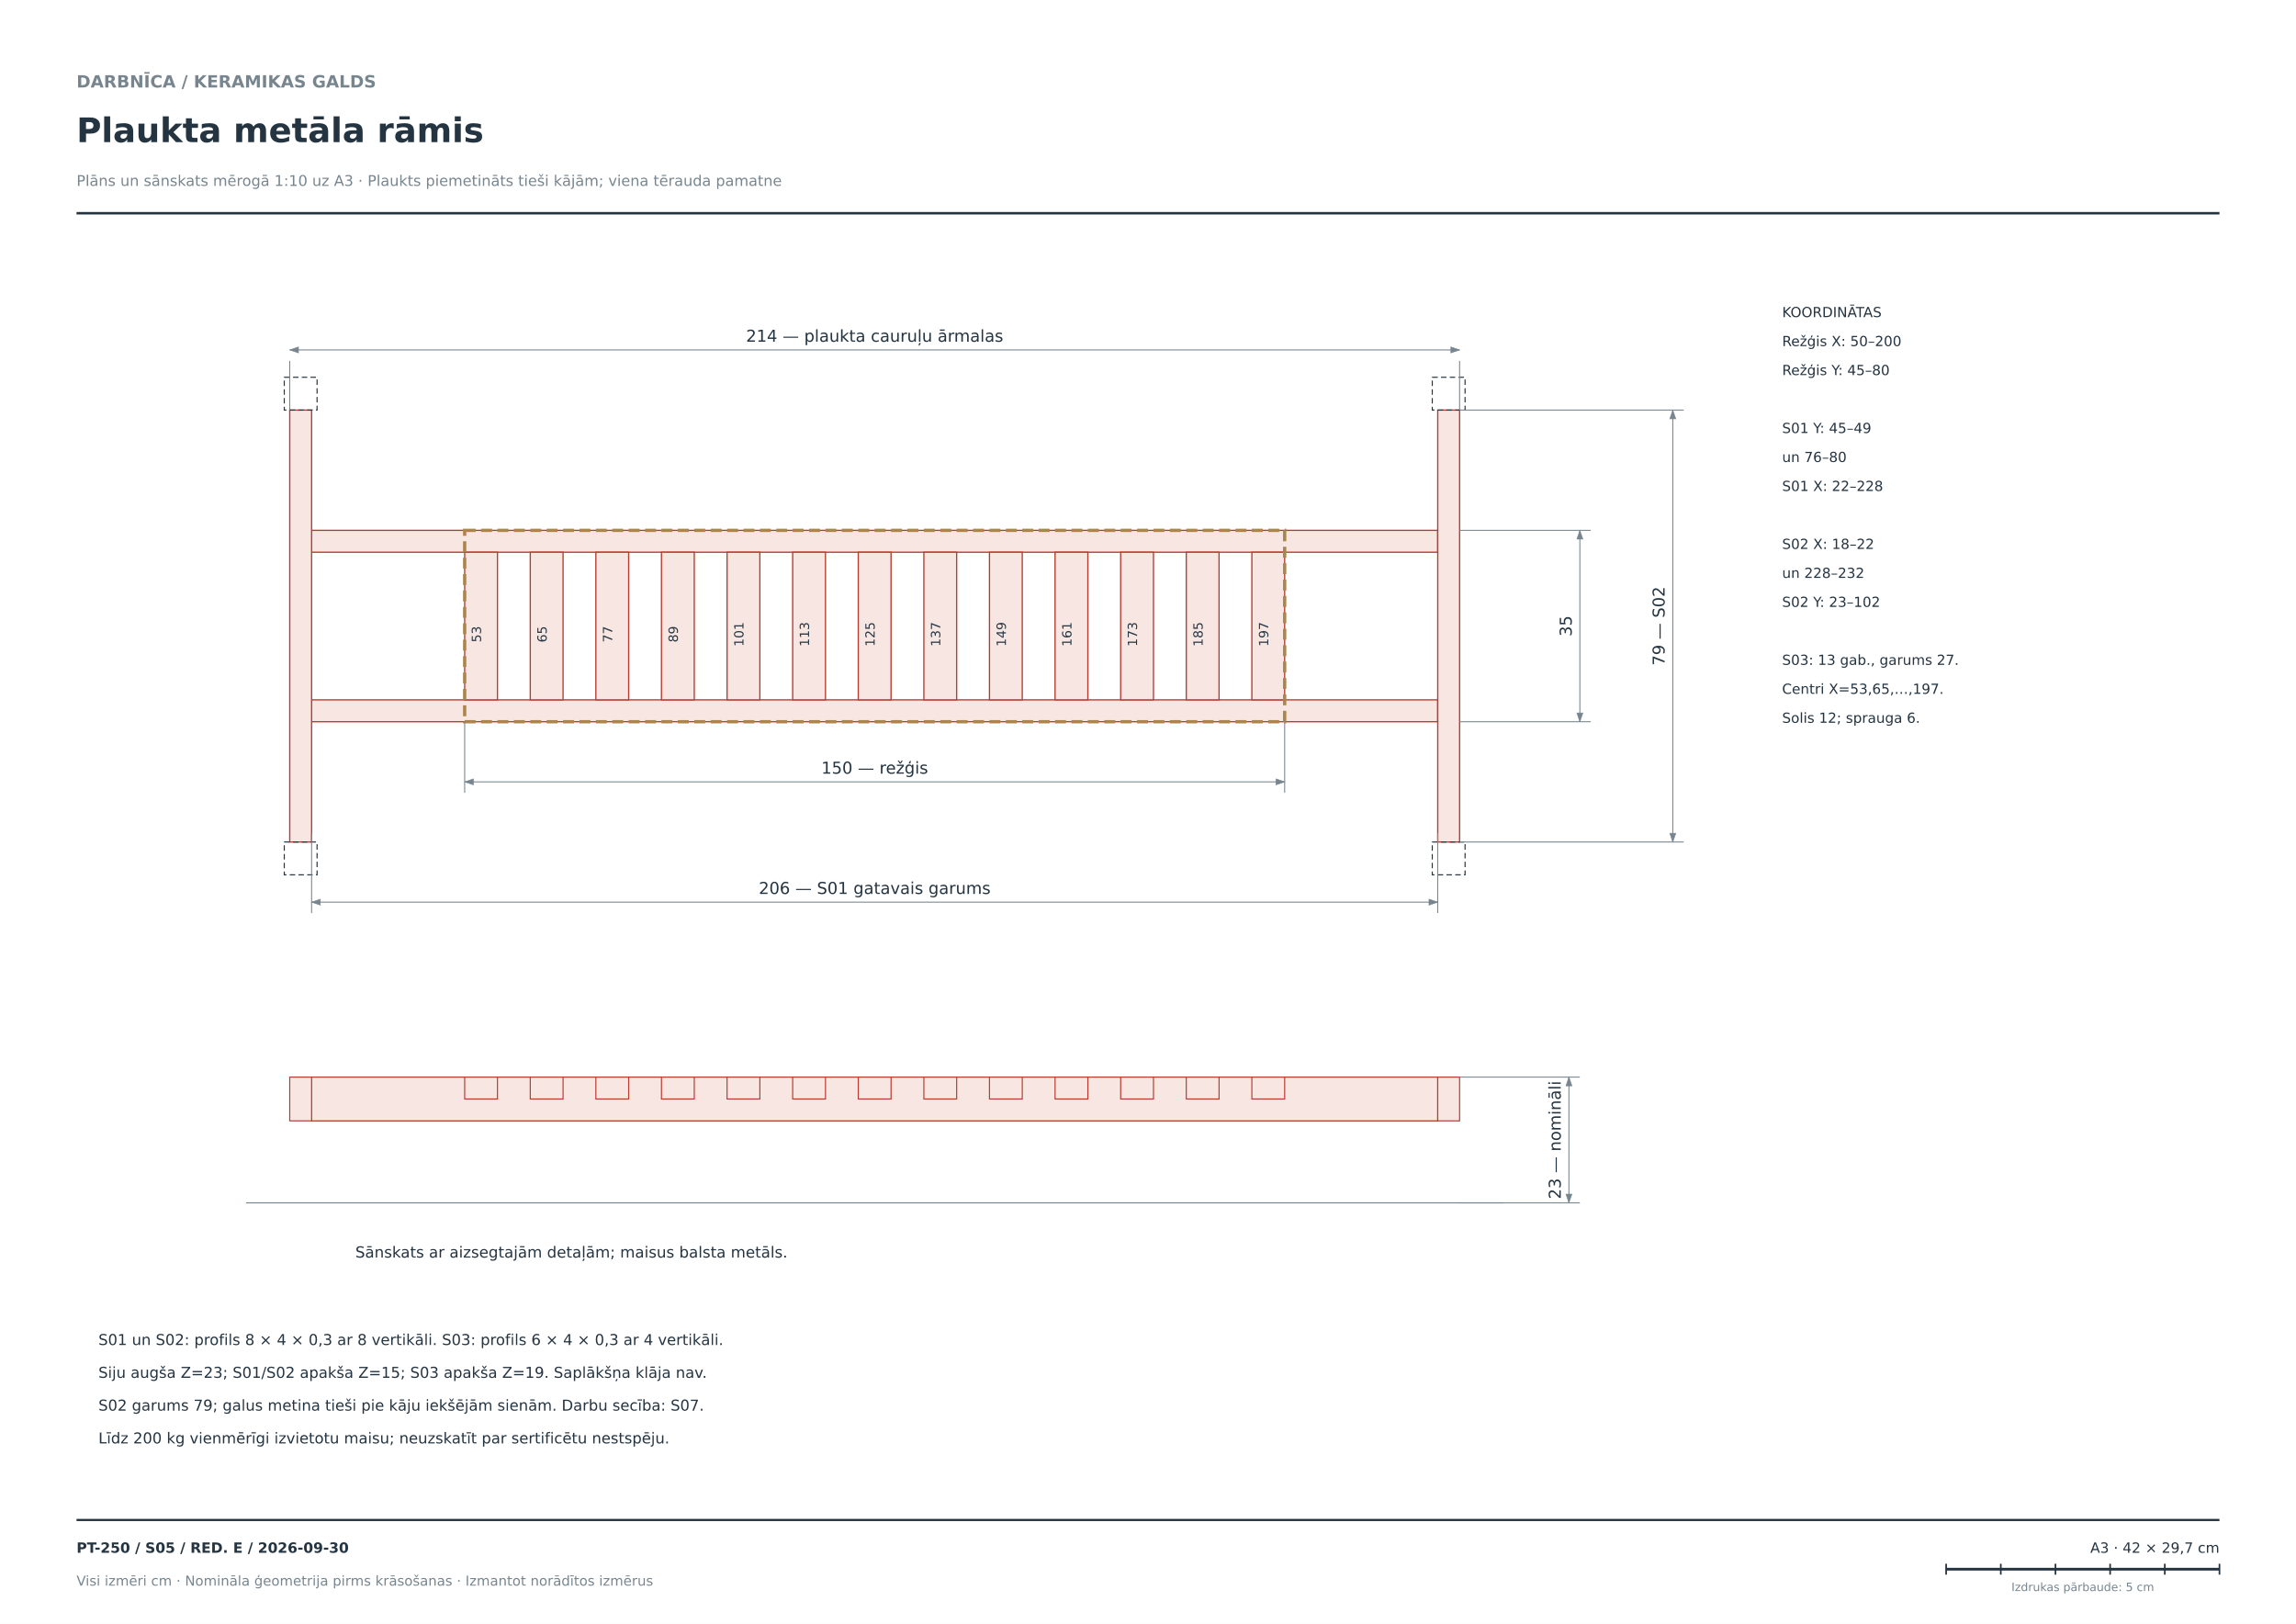
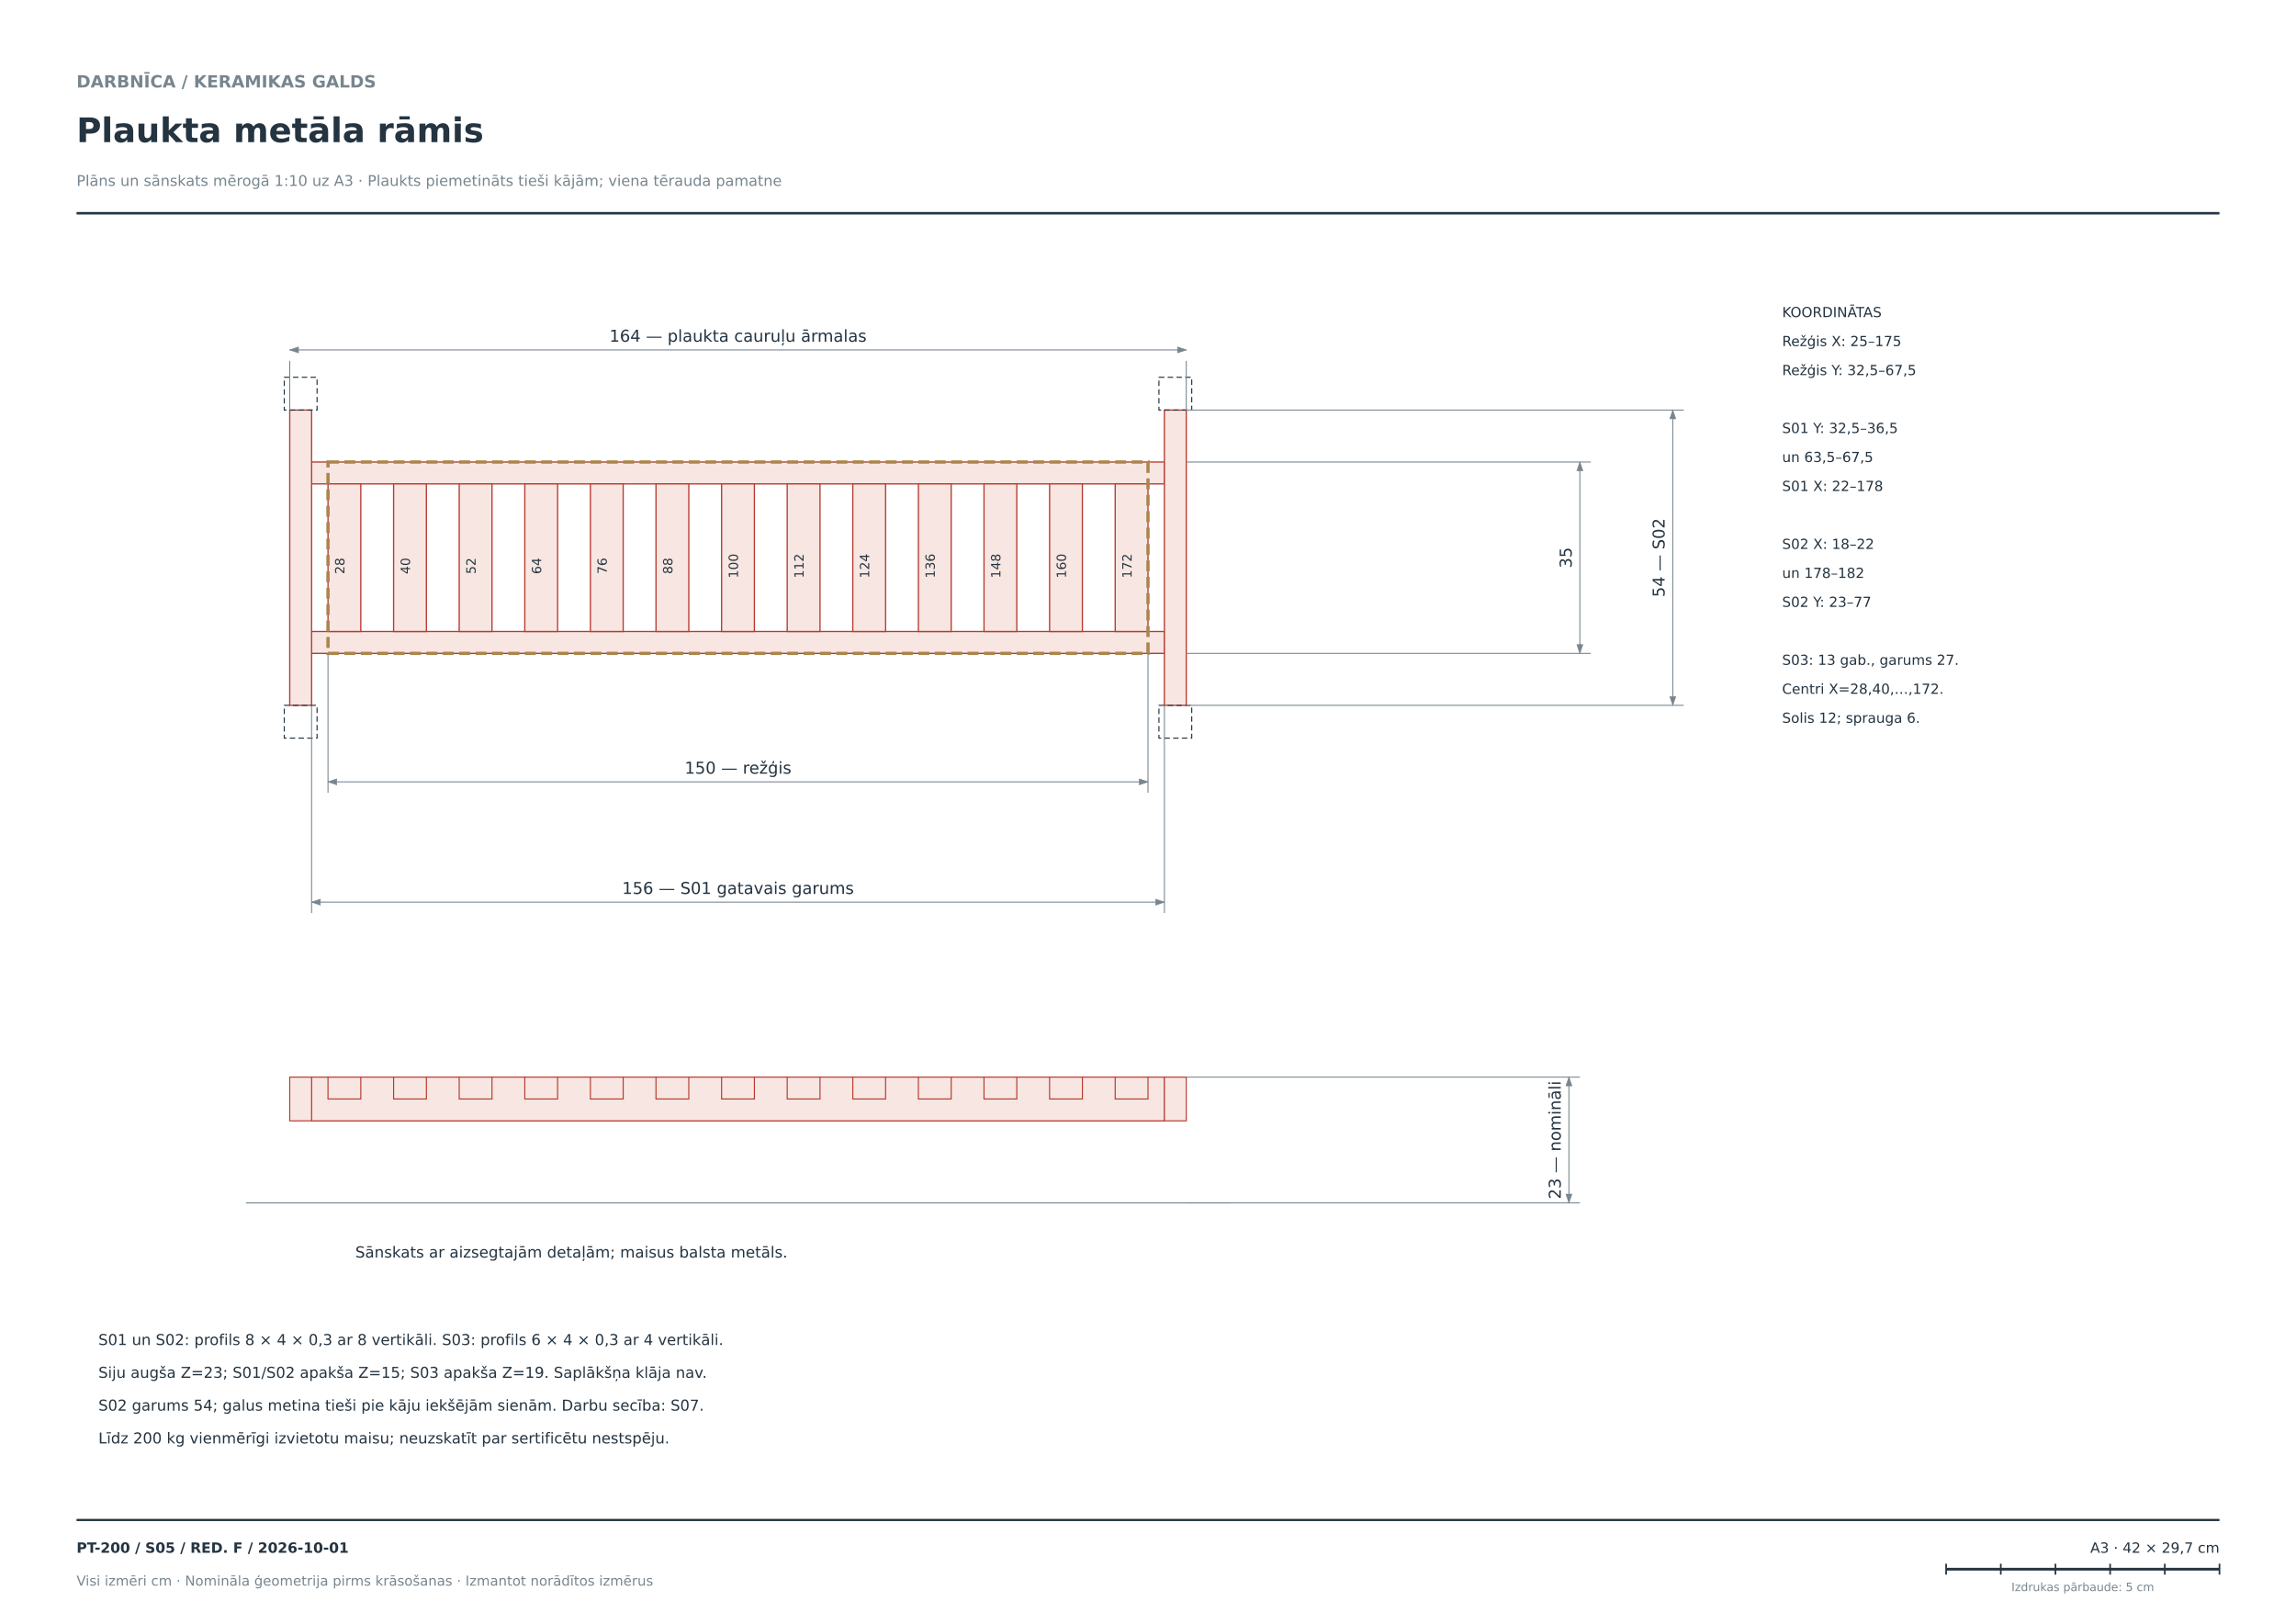
<svg xmlns="http://www.w3.org/2000/svg" width="42cm" height="29.7cm" viewBox="0 0 420 297">
  <rect width="420" height="297" fill="white" />
  <text x="14" y="16" font-family="DejaVu Sans" font-size="3.1" fill="#77858e" text-anchor="start" font-weight="bold">DARBNĪCA / KERAMIKAS GALDS</text>
  <text x="14" y="26" font-family="DejaVu Sans" font-size="6.2" fill="#243441" text-anchor="start" font-weight="bold">Plaukta metāla rāmis</text>
  <text x="14" y="34" font-family="DejaVu Sans" font-size="2.7" fill="#77858e" text-anchor="start">Plāns un sānskats mērogā 1:10 uz A3 · Plaukts piemetināts tieši kājām; viena tērauda pamatne</text>
  <line x1="14" y1="39" x2="406" y2="39" stroke="#243441" stroke-width="0.45" />
  <line x1="14" y1="278" x2="406" y2="278" stroke="#243441" stroke-width="0.4" />
-   <text x="14" y="284" font-family="DejaVu Sans" font-size="2.6" fill="#243441" text-anchor="start" font-weight="bold">PT-250  /  S05  /  RED. E  /  2026-09-30</text>
+   <text x="14" y="284" font-family="DejaVu Sans" font-size="2.6" fill="#243441" text-anchor="start" font-weight="bold">PT-200  /  S05  /  RED. F  /  2026-10-01</text>
  <text x="14" y="290" font-family="DejaVu Sans" font-size="2.5" fill="#77858e" text-anchor="start">Visi izmēri cm · Nomināla ģeometrija pirms krāsošanas · Izmantot norādītos izmērus</text>
  <text x="406" y="284" font-family="DejaVu Sans" font-size="2.6" fill="#243441" text-anchor="end">A3 · 42 × 29,7 cm</text>
  <line x1="356" y1="287" x2="406" y2="287" stroke="#243441" stroke-width="0.5" />
  <line x1="356" y1="286" x2="356" y2="288" stroke="#243441" stroke-width="0.3" />
  <line x1="366" y1="286" x2="366" y2="288" stroke="#243441" stroke-width="0.3" />
  <line x1="376" y1="286" x2="376" y2="288" stroke="#243441" stroke-width="0.3" />
  <line x1="386" y1="286" x2="386" y2="288" stroke="#243441" stroke-width="0.3" />
  <line x1="396" y1="286" x2="396" y2="288" stroke="#243441" stroke-width="0.3" />
  <line x1="406" y1="286" x2="406" y2="288" stroke="#243441" stroke-width="0.3" />
  <text x="381" y="291" font-family="DejaVu Sans" font-size="2.1" fill="#77858e" text-anchor="middle">Izdrukas pārbaude: 5 cm</text>
-   <rect x="57" y="97" width="206" height="4" fill="#f7e6e1" stroke="#b83b31" stroke-width="0.23" rx="0" />
-   <rect x="57" y="128" width="206" height="4" fill="#f7e6e1" stroke="#b83b31" stroke-width="0.23" rx="0" />
-   <rect x="53" y="75" width="4" height="79" fill="#f7e6e1" stroke="#b83b31" stroke-width="0.23" rx="0" />
-   <rect x="263" y="75" width="4" height="79" fill="#f7e6e1" stroke="#b83b31" stroke-width="0.23" rx="0" />
-   <rect x="85" y="101" width="6" height="27" fill="#f7e6e1" stroke="#b83b31" stroke-width="0.23" rx="0" />
-   <rect x="97" y="101" width="6" height="27" fill="#f7e6e1" stroke="#b83b31" stroke-width="0.23" rx="0" />
-   <rect x="109" y="101" width="6" height="27" fill="#f7e6e1" stroke="#b83b31" stroke-width="0.23" rx="0" />
-   <rect x="121" y="101" width="6" height="27" fill="#f7e6e1" stroke="#b83b31" stroke-width="0.23" rx="0" />
-   <rect x="133" y="101" width="6" height="27" fill="#f7e6e1" stroke="#b83b31" stroke-width="0.23" rx="0" />
-   <rect x="145" y="101" width="6" height="27" fill="#f7e6e1" stroke="#b83b31" stroke-width="0.23" rx="0" />
-   <rect x="157" y="101" width="6" height="27" fill="#f7e6e1" stroke="#b83b31" stroke-width="0.23" rx="0" />
-   <rect x="169" y="101" width="6" height="27" fill="#f7e6e1" stroke="#b83b31" stroke-width="0.23" rx="0" />
-   <rect x="181" y="101" width="6" height="27" fill="#f7e6e1" stroke="#b83b31" stroke-width="0.23" rx="0" />
-   <rect x="193" y="101" width="6" height="27" fill="#f7e6e1" stroke="#b83b31" stroke-width="0.23" rx="0" />
-   <rect x="205" y="101" width="6" height="27" fill="#f7e6e1" stroke="#b83b31" stroke-width="0.23" rx="0" />
-   <rect x="217" y="101" width="6" height="27" fill="#f7e6e1" stroke="#b83b31" stroke-width="0.23" rx="0" />
-   <rect x="229" y="101" width="6" height="27" fill="#f7e6e1" stroke="#b83b31" stroke-width="0.23" rx="0" />
+   <rect x="57" y="84.5" width="156" height="4" fill="#f7e6e1" stroke="#b83b31" stroke-width="0.23" rx="0" />
+   <rect x="57" y="115.5" width="156" height="4" fill="#f7e6e1" stroke="#b83b31" stroke-width="0.23" rx="0" />
+   <rect x="53" y="75" width="4" height="54" fill="#f7e6e1" stroke="#b83b31" stroke-width="0.23" rx="0" />
+   <rect x="213" y="75" width="4" height="54" fill="#f7e6e1" stroke="#b83b31" stroke-width="0.23" rx="0" />
+   <rect x="60" y="88.5" width="6" height="27" fill="#f7e6e1" stroke="#b83b31" stroke-width="0.23" rx="0" />
+   <rect x="72" y="88.5" width="6" height="27" fill="#f7e6e1" stroke="#b83b31" stroke-width="0.23" rx="0" />
+   <rect x="84" y="88.5" width="6" height="27" fill="#f7e6e1" stroke="#b83b31" stroke-width="0.23" rx="0" />
+   <rect x="96" y="88.5" width="6" height="27" fill="#f7e6e1" stroke="#b83b31" stroke-width="0.23" rx="0" />
+   <rect x="108" y="88.5" width="6" height="27" fill="#f7e6e1" stroke="#b83b31" stroke-width="0.23" rx="0" />
+   <rect x="120" y="88.5" width="6" height="27" fill="#f7e6e1" stroke="#b83b31" stroke-width="0.23" rx="0" />
+   <rect x="132" y="88.5" width="6" height="27" fill="#f7e6e1" stroke="#b83b31" stroke-width="0.23" rx="0" />
+   <rect x="144" y="88.5" width="6" height="27" fill="#f7e6e1" stroke="#b83b31" stroke-width="0.23" rx="0" />
+   <rect x="156" y="88.5" width="6" height="27" fill="#f7e6e1" stroke="#b83b31" stroke-width="0.23" rx="0" />
+   <rect x="168" y="88.5" width="6" height="27" fill="#f7e6e1" stroke="#b83b31" stroke-width="0.23" rx="0" />
+   <rect x="180" y="88.5" width="6" height="27" fill="#f7e6e1" stroke="#b83b31" stroke-width="0.23" rx="0" />
+   <rect x="192" y="88.5" width="6" height="27" fill="#f7e6e1" stroke="#b83b31" stroke-width="0.23" rx="0" />
+   <rect x="204" y="88.5" width="6" height="27" fill="#f7e6e1" stroke="#b83b31" stroke-width="0.23" rx="0" />
  <rect x="52" y="69" width="6" height="6" fill="none" stroke="#243441" stroke-width="0.2" rx="0" stroke-dasharray="1 .6" />
-   <rect x="262" y="69" width="6" height="6" fill="none" stroke="#243441" stroke-width="0.2" rx="0" stroke-dasharray="1 .6" />
-   <rect x="52" y="154" width="6" height="6" fill="none" stroke="#243441" stroke-width="0.2" rx="0" stroke-dasharray="1 .6" />
-   <rect x="262" y="154" width="6" height="6" fill="none" stroke="#243441" stroke-width="0.2" rx="0" stroke-dasharray="1 .6" />
-   <rect x="85" y="97" width="150" height="35" fill="none" stroke="#aa854c" stroke-width="0.6" rx="0" stroke-dasharray="2 1" />
-   <text x="88" y="116" font-family="DejaVu Sans" font-size="2.35" fill="#243441" text-anchor="middle" transform="rotate(-90 88 116)">53</text>
-   <text x="100" y="116" font-family="DejaVu Sans" font-size="2.35" fill="#243441" text-anchor="middle" transform="rotate(-90 100 116)">65</text>
-   <text x="112" y="116" font-family="DejaVu Sans" font-size="2.35" fill="#243441" text-anchor="middle" transform="rotate(-90 112 116)">77</text>
-   <text x="124" y="116" font-family="DejaVu Sans" font-size="2.35" fill="#243441" text-anchor="middle" transform="rotate(-90 124 116)">89</text>
-   <text x="136" y="116" font-family="DejaVu Sans" font-size="2.35" fill="#243441" text-anchor="middle" transform="rotate(-90 136 116)">101</text>
-   <text x="148" y="116" font-family="DejaVu Sans" font-size="2.35" fill="#243441" text-anchor="middle" transform="rotate(-90 148 116)">113</text>
-   <text x="160" y="116" font-family="DejaVu Sans" font-size="2.35" fill="#243441" text-anchor="middle" transform="rotate(-90 160 116)">125</text>
-   <text x="172" y="116" font-family="DejaVu Sans" font-size="2.35" fill="#243441" text-anchor="middle" transform="rotate(-90 172 116)">137</text>
-   <text x="184" y="116" font-family="DejaVu Sans" font-size="2.35" fill="#243441" text-anchor="middle" transform="rotate(-90 184 116)">149</text>
-   <text x="196" y="116" font-family="DejaVu Sans" font-size="2.35" fill="#243441" text-anchor="middle" transform="rotate(-90 196 116)">161</text>
-   <text x="208" y="116" font-family="DejaVu Sans" font-size="2.35" fill="#243441" text-anchor="middle" transform="rotate(-90 208 116)">173</text>
-   <text x="220" y="116" font-family="DejaVu Sans" font-size="2.35" fill="#243441" text-anchor="middle" transform="rotate(-90 220 116)">185</text>
-   <text x="232" y="116" font-family="DejaVu Sans" font-size="2.35" fill="#243441" text-anchor="middle" transform="rotate(-90 232 116)">197</text>
+   <rect x="212" y="69" width="6" height="6" fill="none" stroke="#243441" stroke-width="0.2" rx="0" stroke-dasharray="1 .6" />
+   <rect x="52" y="129" width="6" height="6" fill="none" stroke="#243441" stroke-width="0.2" rx="0" stroke-dasharray="1 .6" />
+   <rect x="212" y="129" width="6" height="6" fill="none" stroke="#243441" stroke-width="0.2" rx="0" stroke-dasharray="1 .6" />
+   <rect x="60" y="84.5" width="150" height="35" fill="none" stroke="#aa854c" stroke-width="0.6" rx="0" stroke-dasharray="2 1" />
+   <text x="63" y="103.5" font-family="DejaVu Sans" font-size="2.35" fill="#243441" text-anchor="middle" transform="rotate(-90 63 103.5)">28</text>
+   <text x="75" y="103.5" font-family="DejaVu Sans" font-size="2.35" fill="#243441" text-anchor="middle" transform="rotate(-90 75 103.5)">40</text>
+   <text x="87" y="103.5" font-family="DejaVu Sans" font-size="2.35" fill="#243441" text-anchor="middle" transform="rotate(-90 87 103.5)">52</text>
+   <text x="99" y="103.5" font-family="DejaVu Sans" font-size="2.35" fill="#243441" text-anchor="middle" transform="rotate(-90 99 103.5)">64</text>
+   <text x="111" y="103.5" font-family="DejaVu Sans" font-size="2.35" fill="#243441" text-anchor="middle" transform="rotate(-90 111 103.5)">76</text>
+   <text x="123" y="103.5" font-family="DejaVu Sans" font-size="2.35" fill="#243441" text-anchor="middle" transform="rotate(-90 123 103.5)">88</text>
+   <text x="135" y="103.5" font-family="DejaVu Sans" font-size="2.35" fill="#243441" text-anchor="middle" transform="rotate(-90 135 103.5)">100</text>
+   <text x="147" y="103.5" font-family="DejaVu Sans" font-size="2.35" fill="#243441" text-anchor="middle" transform="rotate(-90 147 103.5)">112</text>
+   <text x="159" y="103.5" font-family="DejaVu Sans" font-size="2.35" fill="#243441" text-anchor="middle" transform="rotate(-90 159 103.5)">124</text>
+   <text x="171" y="103.5" font-family="DejaVu Sans" font-size="2.35" fill="#243441" text-anchor="middle" transform="rotate(-90 171 103.5)">136</text>
+   <text x="183" y="103.5" font-family="DejaVu Sans" font-size="2.35" fill="#243441" text-anchor="middle" transform="rotate(-90 183 103.5)">148</text>
+   <text x="195" y="103.5" font-family="DejaVu Sans" font-size="2.35" fill="#243441" text-anchor="middle" transform="rotate(-90 195 103.5)">160</text>
+   <text x="207" y="103.5" font-family="DejaVu Sans" font-size="2.35" fill="#243441" text-anchor="middle" transform="rotate(-90 207 103.5)">172</text>
  <line x1="53" y1="75" x2="53" y2="66" stroke="#77858e" stroke-width="0.18" />
-   <line x1="267" y1="75" x2="267" y2="66" stroke="#77858e" stroke-width="0.18" />
-   <line x1="53" y1="64" x2="267" y2="64" stroke="#77858e" stroke-width="0.18" />
+   <line x1="217" y1="75" x2="217" y2="66" stroke="#77858e" stroke-width="0.18" />
+   <line x1="53" y1="64" x2="217" y2="64" stroke="#77858e" stroke-width="0.18" />
  <polygon points="53,64 54.6,63.45 54.6,64.55" fill="#77858e" stroke="#77858e" stroke-width="0.1" />
-   <polygon points="267,64 265.4,63.45 265.4,64.55" fill="#77858e" stroke="#77858e" stroke-width="0.1" />
-   <text x="160" y="62.5" font-family="DejaVu Sans" font-size="3" fill="#243441" text-anchor="middle">214 — plaukta cauruļu ārmalas</text>
-   <line x1="85" y1="132" x2="85" y2="145" stroke="#77858e" stroke-width="0.18" />
-   <line x1="235" y1="132" x2="235" y2="145" stroke="#77858e" stroke-width="0.18" />
-   <line x1="85" y1="143" x2="235" y2="143" stroke="#77858e" stroke-width="0.18" />
-   <polygon points="85,143 86.6,142.45 86.6,143.55" fill="#77858e" stroke="#77858e" stroke-width="0.1" />
-   <polygon points="235,143 233.4,142.45 233.4,143.55" fill="#77858e" stroke="#77858e" stroke-width="0.1" />
-   <text x="160" y="141.5" font-family="DejaVu Sans" font-size="3" fill="#243441" text-anchor="middle">150 — režģis</text>
-   <line x1="57" y1="152.4" x2="57" y2="167" stroke="#77858e" stroke-width="0.18" />
-   <line x1="263" y1="152.4" x2="263" y2="167" stroke="#77858e" stroke-width="0.18" />
-   <line x1="57" y1="165" x2="263" y2="165" stroke="#77858e" stroke-width="0.18" />
+   <polygon points="217,64 215.4,63.45 215.4,64.55" fill="#77858e" stroke="#77858e" stroke-width="0.1" />
+   <text x="135" y="62.5" font-family="DejaVu Sans" font-size="3" fill="#243441" text-anchor="middle">164 — plaukta cauruļu ārmalas</text>
+   <line x1="60" y1="119.5" x2="60" y2="145" stroke="#77858e" stroke-width="0.18" />
+   <line x1="210" y1="119.5" x2="210" y2="145" stroke="#77858e" stroke-width="0.18" />
+   <line x1="60" y1="143" x2="210" y2="143" stroke="#77858e" stroke-width="0.18" />
+   <polygon points="60,143 61.6,142.45 61.6,143.55" fill="#77858e" stroke="#77858e" stroke-width="0.1" />
+   <polygon points="210,143 208.4,142.45 208.4,143.55" fill="#77858e" stroke="#77858e" stroke-width="0.1" />
+   <text x="135" y="141.5" font-family="DejaVu Sans" font-size="3" fill="#243441" text-anchor="middle">150 — režģis</text>
+   <line x1="57" y1="129" x2="57" y2="167" stroke="#77858e" stroke-width="0.18" />
+   <line x1="213" y1="129" x2="213" y2="167" stroke="#77858e" stroke-width="0.18" />
+   <line x1="57" y1="165" x2="213" y2="165" stroke="#77858e" stroke-width="0.18" />
  <polygon points="57,165 58.6,164.45 58.6,165.55" fill="#77858e" stroke="#77858e" stroke-width="0.1" />
-   <polygon points="263,165 261.4,164.45 261.4,165.55" fill="#77858e" stroke="#77858e" stroke-width="0.1" />
-   <text x="160" y="163.5" font-family="DejaVu Sans" font-size="3" fill="#243441" text-anchor="middle">206 — S01 gatavais garums</text>
-   <line x1="267" y1="97" x2="291" y2="97" stroke="#77858e" stroke-width="0.18" />
-   <line x1="267" y1="132" x2="291" y2="132" stroke="#77858e" stroke-width="0.18" />
-   <line x1="289" y1="97" x2="289" y2="132" stroke="#77858e" stroke-width="0.18" />
-   <polygon points="289,97 288.45,98.6 289.55,98.6" fill="#77858e" stroke="#77858e" stroke-width="0.1" />
-   <polygon points="289,132 288.45,130.4 289.55,130.4" fill="#77858e" stroke="#77858e" stroke-width="0.1" />
-   <text x="287.5" y="114.5" font-family="DejaVu Sans" font-size="3" fill="#243441" text-anchor="middle" transform="rotate(-90 287.5 114.5)">35</text>
-   <line x1="267" y1="75" x2="308" y2="75" stroke="#77858e" stroke-width="0.18" />
-   <line x1="267" y1="154" x2="308" y2="154" stroke="#77858e" stroke-width="0.18" />
-   <line x1="306" y1="75" x2="306" y2="154" stroke="#77858e" stroke-width="0.18" />
+   <polygon points="213,165 211.4,164.45 211.4,165.55" fill="#77858e" stroke="#77858e" stroke-width="0.1" />
+   <text x="135" y="163.5" font-family="DejaVu Sans" font-size="3" fill="#243441" text-anchor="middle">156 — S01 gatavais garums</text>
+   <line x1="217" y1="84.5" x2="291" y2="84.5" stroke="#77858e" stroke-width="0.18" />
+   <line x1="217" y1="119.5" x2="291" y2="119.5" stroke="#77858e" stroke-width="0.18" />
+   <line x1="289" y1="84.5" x2="289" y2="119.5" stroke="#77858e" stroke-width="0.18" />
+   <polygon points="289,84.5 288.45,86.1 289.55,86.1" fill="#77858e" stroke="#77858e" stroke-width="0.1" />
+   <polygon points="289,119.5 288.45,117.9 289.55,117.9" fill="#77858e" stroke="#77858e" stroke-width="0.1" />
+   <text x="287.5" y="102" font-family="DejaVu Sans" font-size="3" fill="#243441" text-anchor="middle" transform="rotate(-90 287.5 102)">35</text>
+   <line x1="217" y1="75" x2="308" y2="75" stroke="#77858e" stroke-width="0.18" />
+   <line x1="217" y1="129" x2="308" y2="129" stroke="#77858e" stroke-width="0.18" />
+   <line x1="306" y1="75" x2="306" y2="129" stroke="#77858e" stroke-width="0.18" />
  <polygon points="306,75 305.45,76.6 306.55,76.6" fill="#77858e" stroke="#77858e" stroke-width="0.1" />
-   <polygon points="306,154 305.45,152.4 306.55,152.4" fill="#77858e" stroke="#77858e" stroke-width="0.1" />
-   <text x="304.5" y="114.5" font-family="DejaVu Sans" font-size="3" fill="#243441" text-anchor="middle" transform="rotate(-90 304.5 114.5)">79 — S02</text>
+   <polygon points="306,129 305.45,127.4 306.55,127.4" fill="#77858e" stroke="#77858e" stroke-width="0.1" />
+   <text x="304.5" y="102" font-family="DejaVu Sans" font-size="3" fill="#243441" text-anchor="middle" transform="rotate(-90 304.5 102)">54 — S02</text>
  <text x="326" y="58" font-family="DejaVu Sans" font-size="2.55" fill="#243441" text-anchor="start">KOORDINĀTAS</text>
-   <text x="326" y="63.3" font-family="DejaVu Sans" font-size="2.55" fill="#243441" text-anchor="start">Režģis X: 50–200</text>
-   <text x="326" y="68.6" font-family="DejaVu Sans" font-size="2.55" fill="#243441" text-anchor="start">Režģis Y: 45–80</text>
+   <text x="326" y="63.3" font-family="DejaVu Sans" font-size="2.55" fill="#243441" text-anchor="start">Režģis X: 25–175</text>
+   <text x="326" y="68.6" font-family="DejaVu Sans" font-size="2.55" fill="#243441" text-anchor="start">Režģis Y: 32,5–67,5</text>
  <text x="326" y="73.9" font-family="DejaVu Sans" font-size="2.55" fill="#243441" text-anchor="start" />
-   <text x="326" y="79.2" font-family="DejaVu Sans" font-size="2.55" fill="#243441" text-anchor="start">S01 Y: 45–49</text>
-   <text x="326" y="84.5" font-family="DejaVu Sans" font-size="2.55" fill="#243441" text-anchor="start">un 76–80</text>
-   <text x="326" y="89.8" font-family="DejaVu Sans" font-size="2.55" fill="#243441" text-anchor="start">S01 X: 22–228</text>
+   <text x="326" y="79.2" font-family="DejaVu Sans" font-size="2.55" fill="#243441" text-anchor="start">S01 Y: 32,5–36,5</text>
+   <text x="326" y="84.5" font-family="DejaVu Sans" font-size="2.55" fill="#243441" text-anchor="start">un 63,5–67,5</text>
+   <text x="326" y="89.8" font-family="DejaVu Sans" font-size="2.55" fill="#243441" text-anchor="start">S01 X: 22–178</text>
  <text x="326" y="95.1" font-family="DejaVu Sans" font-size="2.55" fill="#243441" text-anchor="start" />
  <text x="326" y="100.4" font-family="DejaVu Sans" font-size="2.55" fill="#243441" text-anchor="start">S02 X: 18–22</text>
-   <text x="326" y="105.7" font-family="DejaVu Sans" font-size="2.55" fill="#243441" text-anchor="start">un 228–232</text>
-   <text x="326" y="111" font-family="DejaVu Sans" font-size="2.55" fill="#243441" text-anchor="start">S02 Y: 23–102</text>
+   <text x="326" y="105.7" font-family="DejaVu Sans" font-size="2.55" fill="#243441" text-anchor="start">un 178–182</text>
+   <text x="326" y="111" font-family="DejaVu Sans" font-size="2.55" fill="#243441" text-anchor="start">S02 Y: 23–77</text>
  <text x="326" y="116.3" font-family="DejaVu Sans" font-size="2.55" fill="#243441" text-anchor="start" />
  <text x="326" y="121.6" font-family="DejaVu Sans" font-size="2.55" fill="#243441" text-anchor="start">S03: 13 gab., garums 27.</text>
-   <text x="326" y="126.9" font-family="DejaVu Sans" font-size="2.55" fill="#243441" text-anchor="start">Centri X=53,65,…,197.</text>
+   <text x="326" y="126.9" font-family="DejaVu Sans" font-size="2.55" fill="#243441" text-anchor="start">Centri X=28,40,…,172.</text>
  <text x="326" y="132.2" font-family="DejaVu Sans" font-size="2.55" fill="#243441" text-anchor="start">Solis 12; sprauga 6.</text>
-   <rect x="57" y="197" width="206" height="8" fill="#f7e6e1" stroke="#b83b31" stroke-width="0.2" rx="0" />
-   <rect x="57" y="197" width="206" height="8" fill="#f7e6e1" stroke="#b83b31" stroke-width="0.2" rx="0" />
+   <rect x="57" y="197" width="156" height="8" fill="#f7e6e1" stroke="#b83b31" stroke-width="0.2" rx="0" />
+   <rect x="57" y="197" width="156" height="8" fill="#f7e6e1" stroke="#b83b31" stroke-width="0.2" rx="0" />
  <rect x="53" y="197" width="4" height="8" fill="#f7e6e1" stroke="#b83b31" stroke-width="0.2" rx="0" />
-   <rect x="263" y="197" width="4" height="8" fill="#f7e6e1" stroke="#b83b31" stroke-width="0.2" rx="0" />
-   <rect x="85" y="197" width="6" height="4" fill="#f7e6e1" stroke="#b83b31" stroke-width="0.2" rx="0" />
-   <rect x="97" y="197" width="6" height="4" fill="#f7e6e1" stroke="#b83b31" stroke-width="0.2" rx="0" />
-   <rect x="109" y="197" width="6" height="4" fill="#f7e6e1" stroke="#b83b31" stroke-width="0.2" rx="0" />
-   <rect x="121" y="197" width="6" height="4" fill="#f7e6e1" stroke="#b83b31" stroke-width="0.2" rx="0" />
-   <rect x="133" y="197" width="6" height="4" fill="#f7e6e1" stroke="#b83b31" stroke-width="0.2" rx="0" />
-   <rect x="145" y="197" width="6" height="4" fill="#f7e6e1" stroke="#b83b31" stroke-width="0.2" rx="0" />
-   <rect x="157" y="197" width="6" height="4" fill="#f7e6e1" stroke="#b83b31" stroke-width="0.2" rx="0" />
-   <rect x="169" y="197" width="6" height="4" fill="#f7e6e1" stroke="#b83b31" stroke-width="0.2" rx="0" />
-   <rect x="181" y="197" width="6" height="4" fill="#f7e6e1" stroke="#b83b31" stroke-width="0.2" rx="0" />
-   <rect x="193" y="197" width="6" height="4" fill="#f7e6e1" stroke="#b83b31" stroke-width="0.2" rx="0" />
-   <rect x="205" y="197" width="6" height="4" fill="#f7e6e1" stroke="#b83b31" stroke-width="0.2" rx="0" />
-   <rect x="217" y="197" width="6" height="4" fill="#f7e6e1" stroke="#b83b31" stroke-width="0.2" rx="0" />
-   <rect x="229" y="197" width="6" height="4" fill="#f7e6e1" stroke="#b83b31" stroke-width="0.2" rx="0" />
-   <line x1="45" y1="220" x2="275" y2="220" stroke="#77858e" stroke-width="0.2" />
-   <line x1="267" y1="197" x2="289" y2="197" stroke="#77858e" stroke-width="0.18" />
-   <line x1="267" y1="220" x2="289" y2="220" stroke="#77858e" stroke-width="0.18" />
+   <rect x="213" y="197" width="4" height="8" fill="#f7e6e1" stroke="#b83b31" stroke-width="0.2" rx="0" />
+   <rect x="60" y="197" width="6" height="4" fill="#f7e6e1" stroke="#b83b31" stroke-width="0.2" rx="0" />
+   <rect x="72" y="197" width="6" height="4" fill="#f7e6e1" stroke="#b83b31" stroke-width="0.2" rx="0" />
+   <rect x="84" y="197" width="6" height="4" fill="#f7e6e1" stroke="#b83b31" stroke-width="0.2" rx="0" />
+   <rect x="96" y="197" width="6" height="4" fill="#f7e6e1" stroke="#b83b31" stroke-width="0.2" rx="0" />
+   <rect x="108" y="197" width="6" height="4" fill="#f7e6e1" stroke="#b83b31" stroke-width="0.2" rx="0" />
+   <rect x="120" y="197" width="6" height="4" fill="#f7e6e1" stroke="#b83b31" stroke-width="0.2" rx="0" />
+   <rect x="132" y="197" width="6" height="4" fill="#f7e6e1" stroke="#b83b31" stroke-width="0.2" rx="0" />
+   <rect x="144" y="197" width="6" height="4" fill="#f7e6e1" stroke="#b83b31" stroke-width="0.2" rx="0" />
+   <rect x="156" y="197" width="6" height="4" fill="#f7e6e1" stroke="#b83b31" stroke-width="0.2" rx="0" />
+   <rect x="168" y="197" width="6" height="4" fill="#f7e6e1" stroke="#b83b31" stroke-width="0.2" rx="0" />
+   <rect x="180" y="197" width="6" height="4" fill="#f7e6e1" stroke="#b83b31" stroke-width="0.2" rx="0" />
+   <rect x="192" y="197" width="6" height="4" fill="#f7e6e1" stroke="#b83b31" stroke-width="0.2" rx="0" />
+   <rect x="204" y="197" width="6" height="4" fill="#f7e6e1" stroke="#b83b31" stroke-width="0.2" rx="0" />
+   <line x1="45" y1="220" x2="225" y2="220" stroke="#77858e" stroke-width="0.2" />
+   <line x1="217" y1="197" x2="289" y2="197" stroke="#77858e" stroke-width="0.18" />
+   <line x1="217" y1="220" x2="289" y2="220" stroke="#77858e" stroke-width="0.18" />
  <line x1="287" y1="197" x2="287" y2="220" stroke="#77858e" stroke-width="0.18" />
  <polygon points="287,197 286.45,198.6 287.55,198.6" fill="#77858e" stroke="#77858e" stroke-width="0.1" />
  <polygon points="287,220 286.45,218.4 287.55,218.4" fill="#77858e" stroke="#77858e" stroke-width="0.1" />
  <text x="285.5" y="208.5" font-family="DejaVu Sans" font-size="3" fill="#243441" text-anchor="middle" transform="rotate(-90 285.5 208.5)">23 — nomināli</text>
  <text x="65" y="230" font-family="DejaVu Sans" font-size="2.8" fill="#243441" text-anchor="start">Sānskats ar aizsegtajām detaļām; maisus balsta metāls.</text>
  <text x="18" y="246" font-family="DejaVu Sans" font-size="2.75" fill="#243441" text-anchor="start">S01 un S02: profils 8 × 4 × 0,3 ar 8 vertikāli. S03: profils 6 × 4 × 0,3 ar 4 vertikāli.</text>
  <text x="18" y="252" font-family="DejaVu Sans" font-size="2.75" fill="#243441" text-anchor="start">Siju augša Z=23; S01/S02 apakša Z=15; S03 apakša Z=19. Saplākšņa klāja nav.</text>
-   <text x="18" y="258" font-family="DejaVu Sans" font-size="2.75" fill="#243441" text-anchor="start">S02 garums 79; galus metina tieši pie kāju iekšējām sienām. Darbu secība: S07.</text>
+   <text x="18" y="258" font-family="DejaVu Sans" font-size="2.75" fill="#243441" text-anchor="start">S02 garums 54; galus metina tieši pie kāju iekšējām sienām. Darbu secība: S07.</text>
  <text x="18" y="264" font-family="DejaVu Sans" font-size="2.75" fill="#243441" text-anchor="start">Līdz 200 kg vienmērīgi izvietotu maisu; neuzskatīt par sertificētu nestspēju.</text>
</svg>
